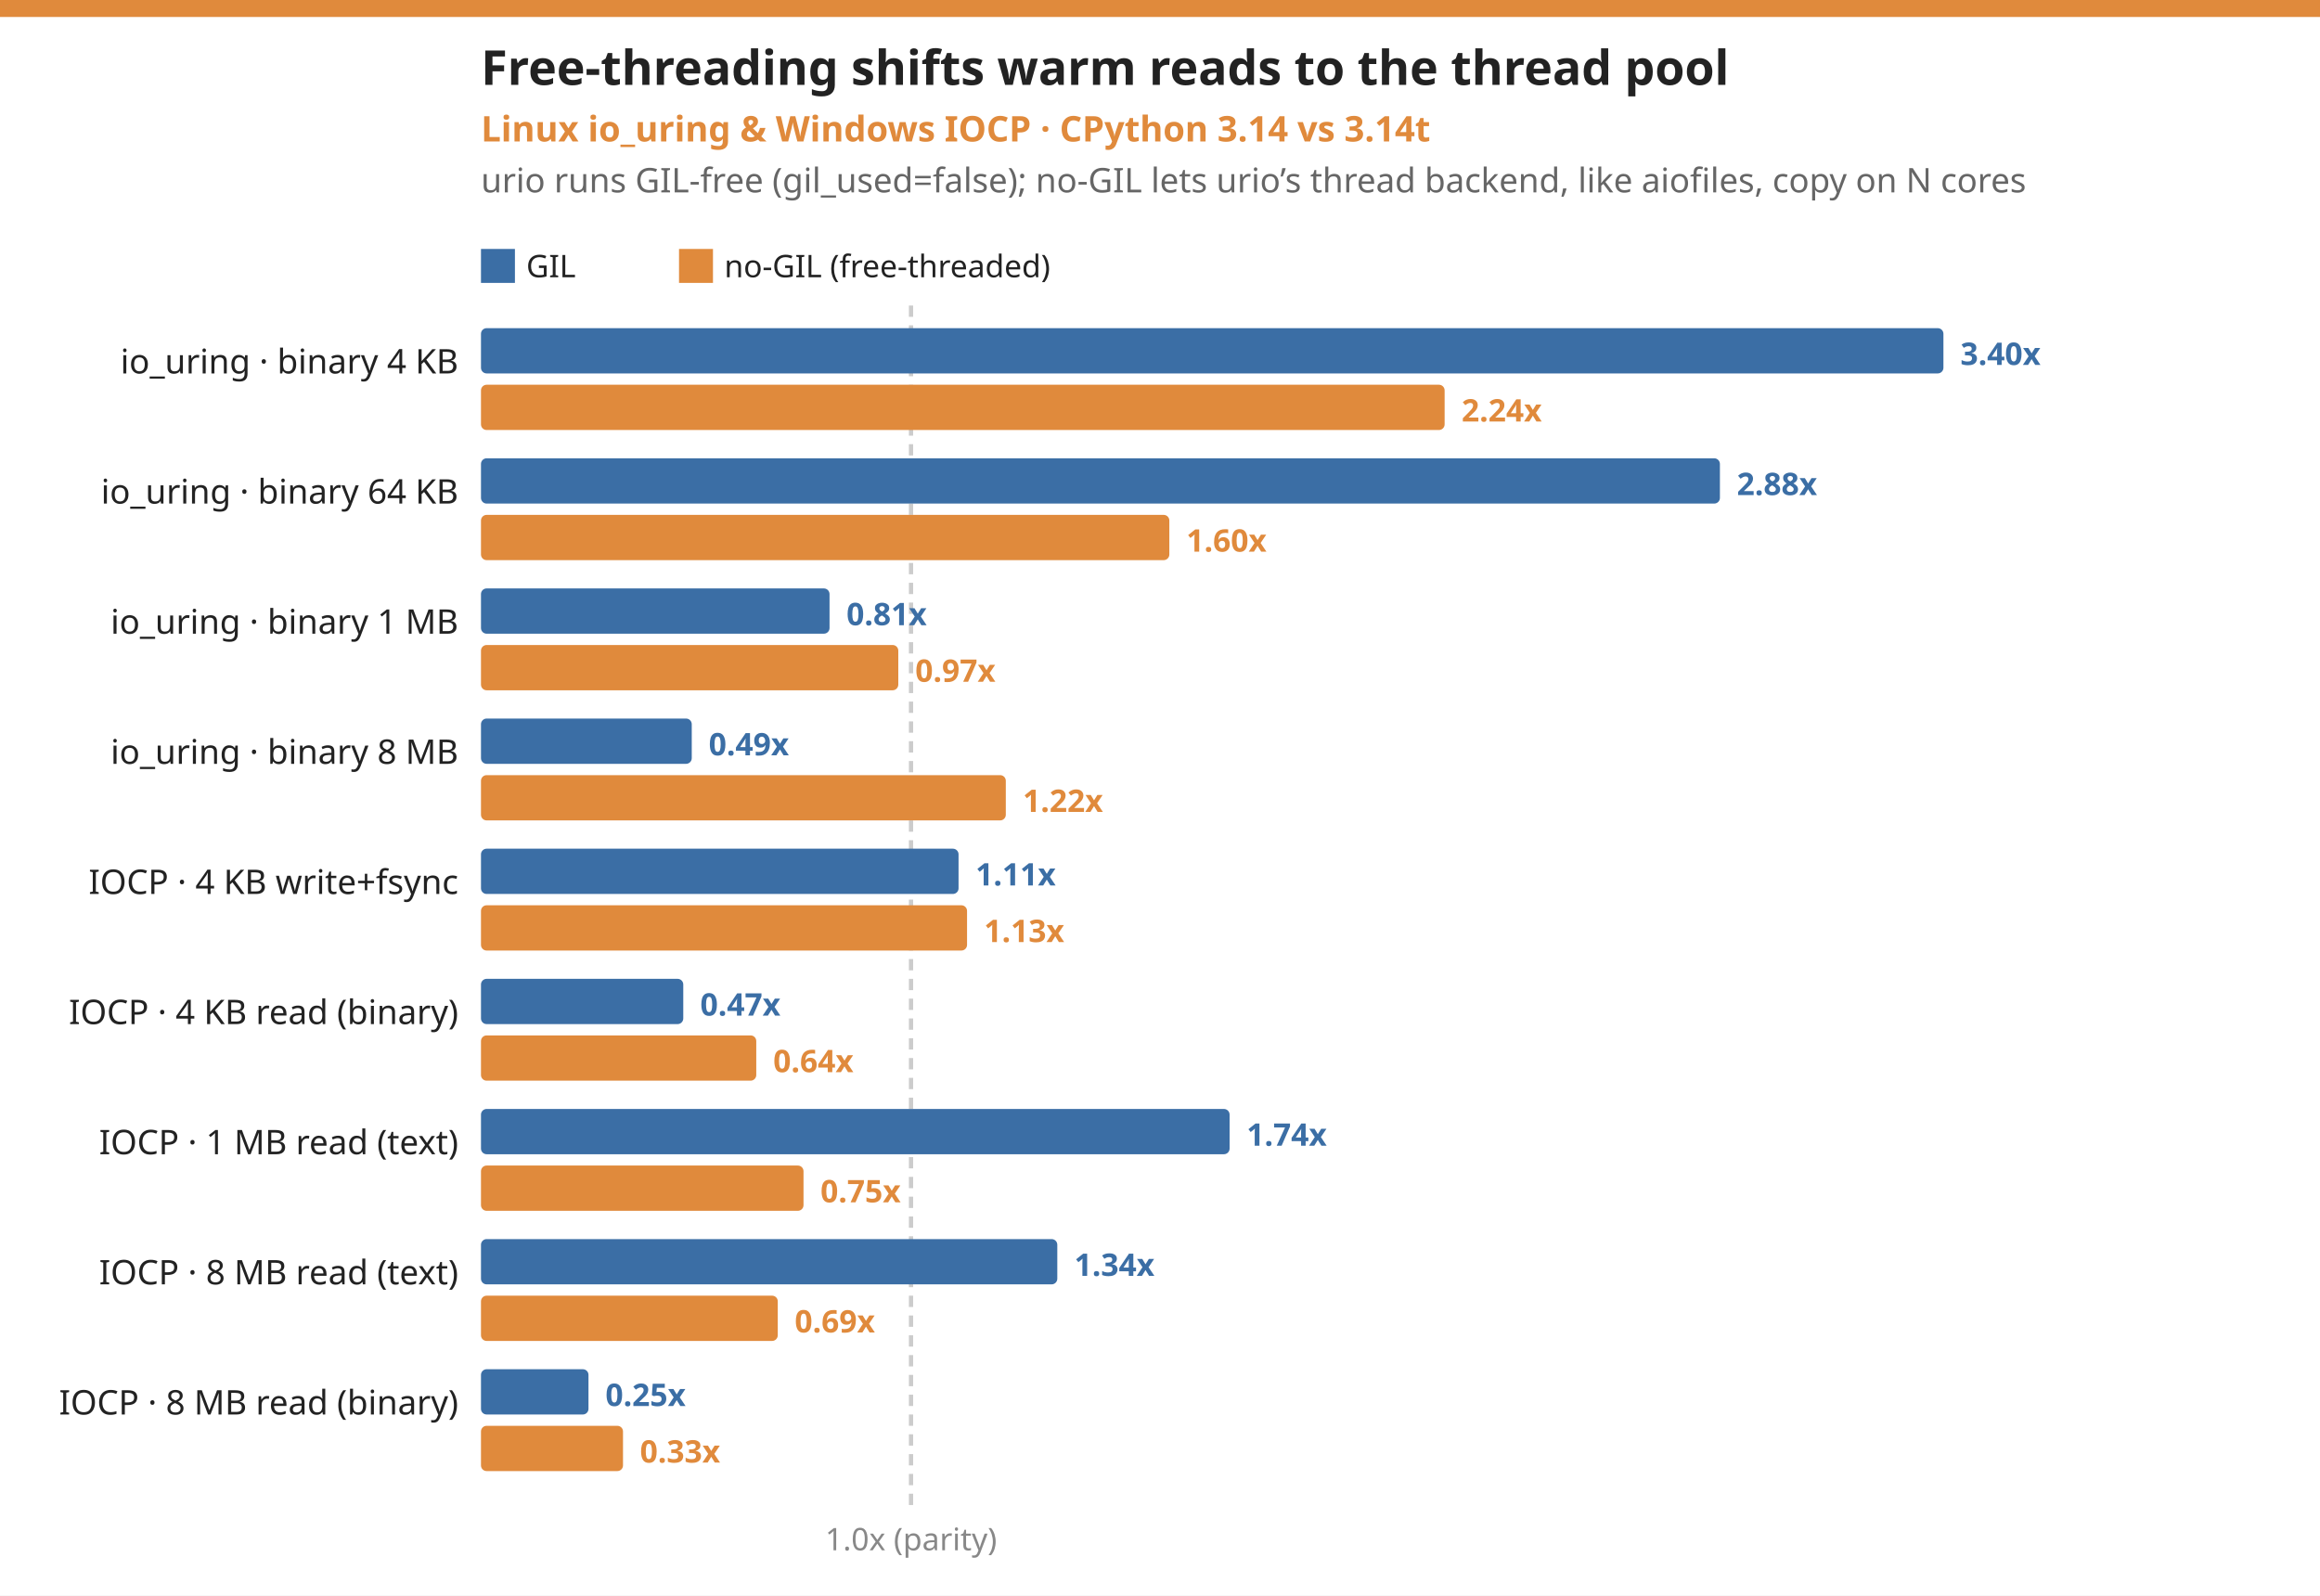
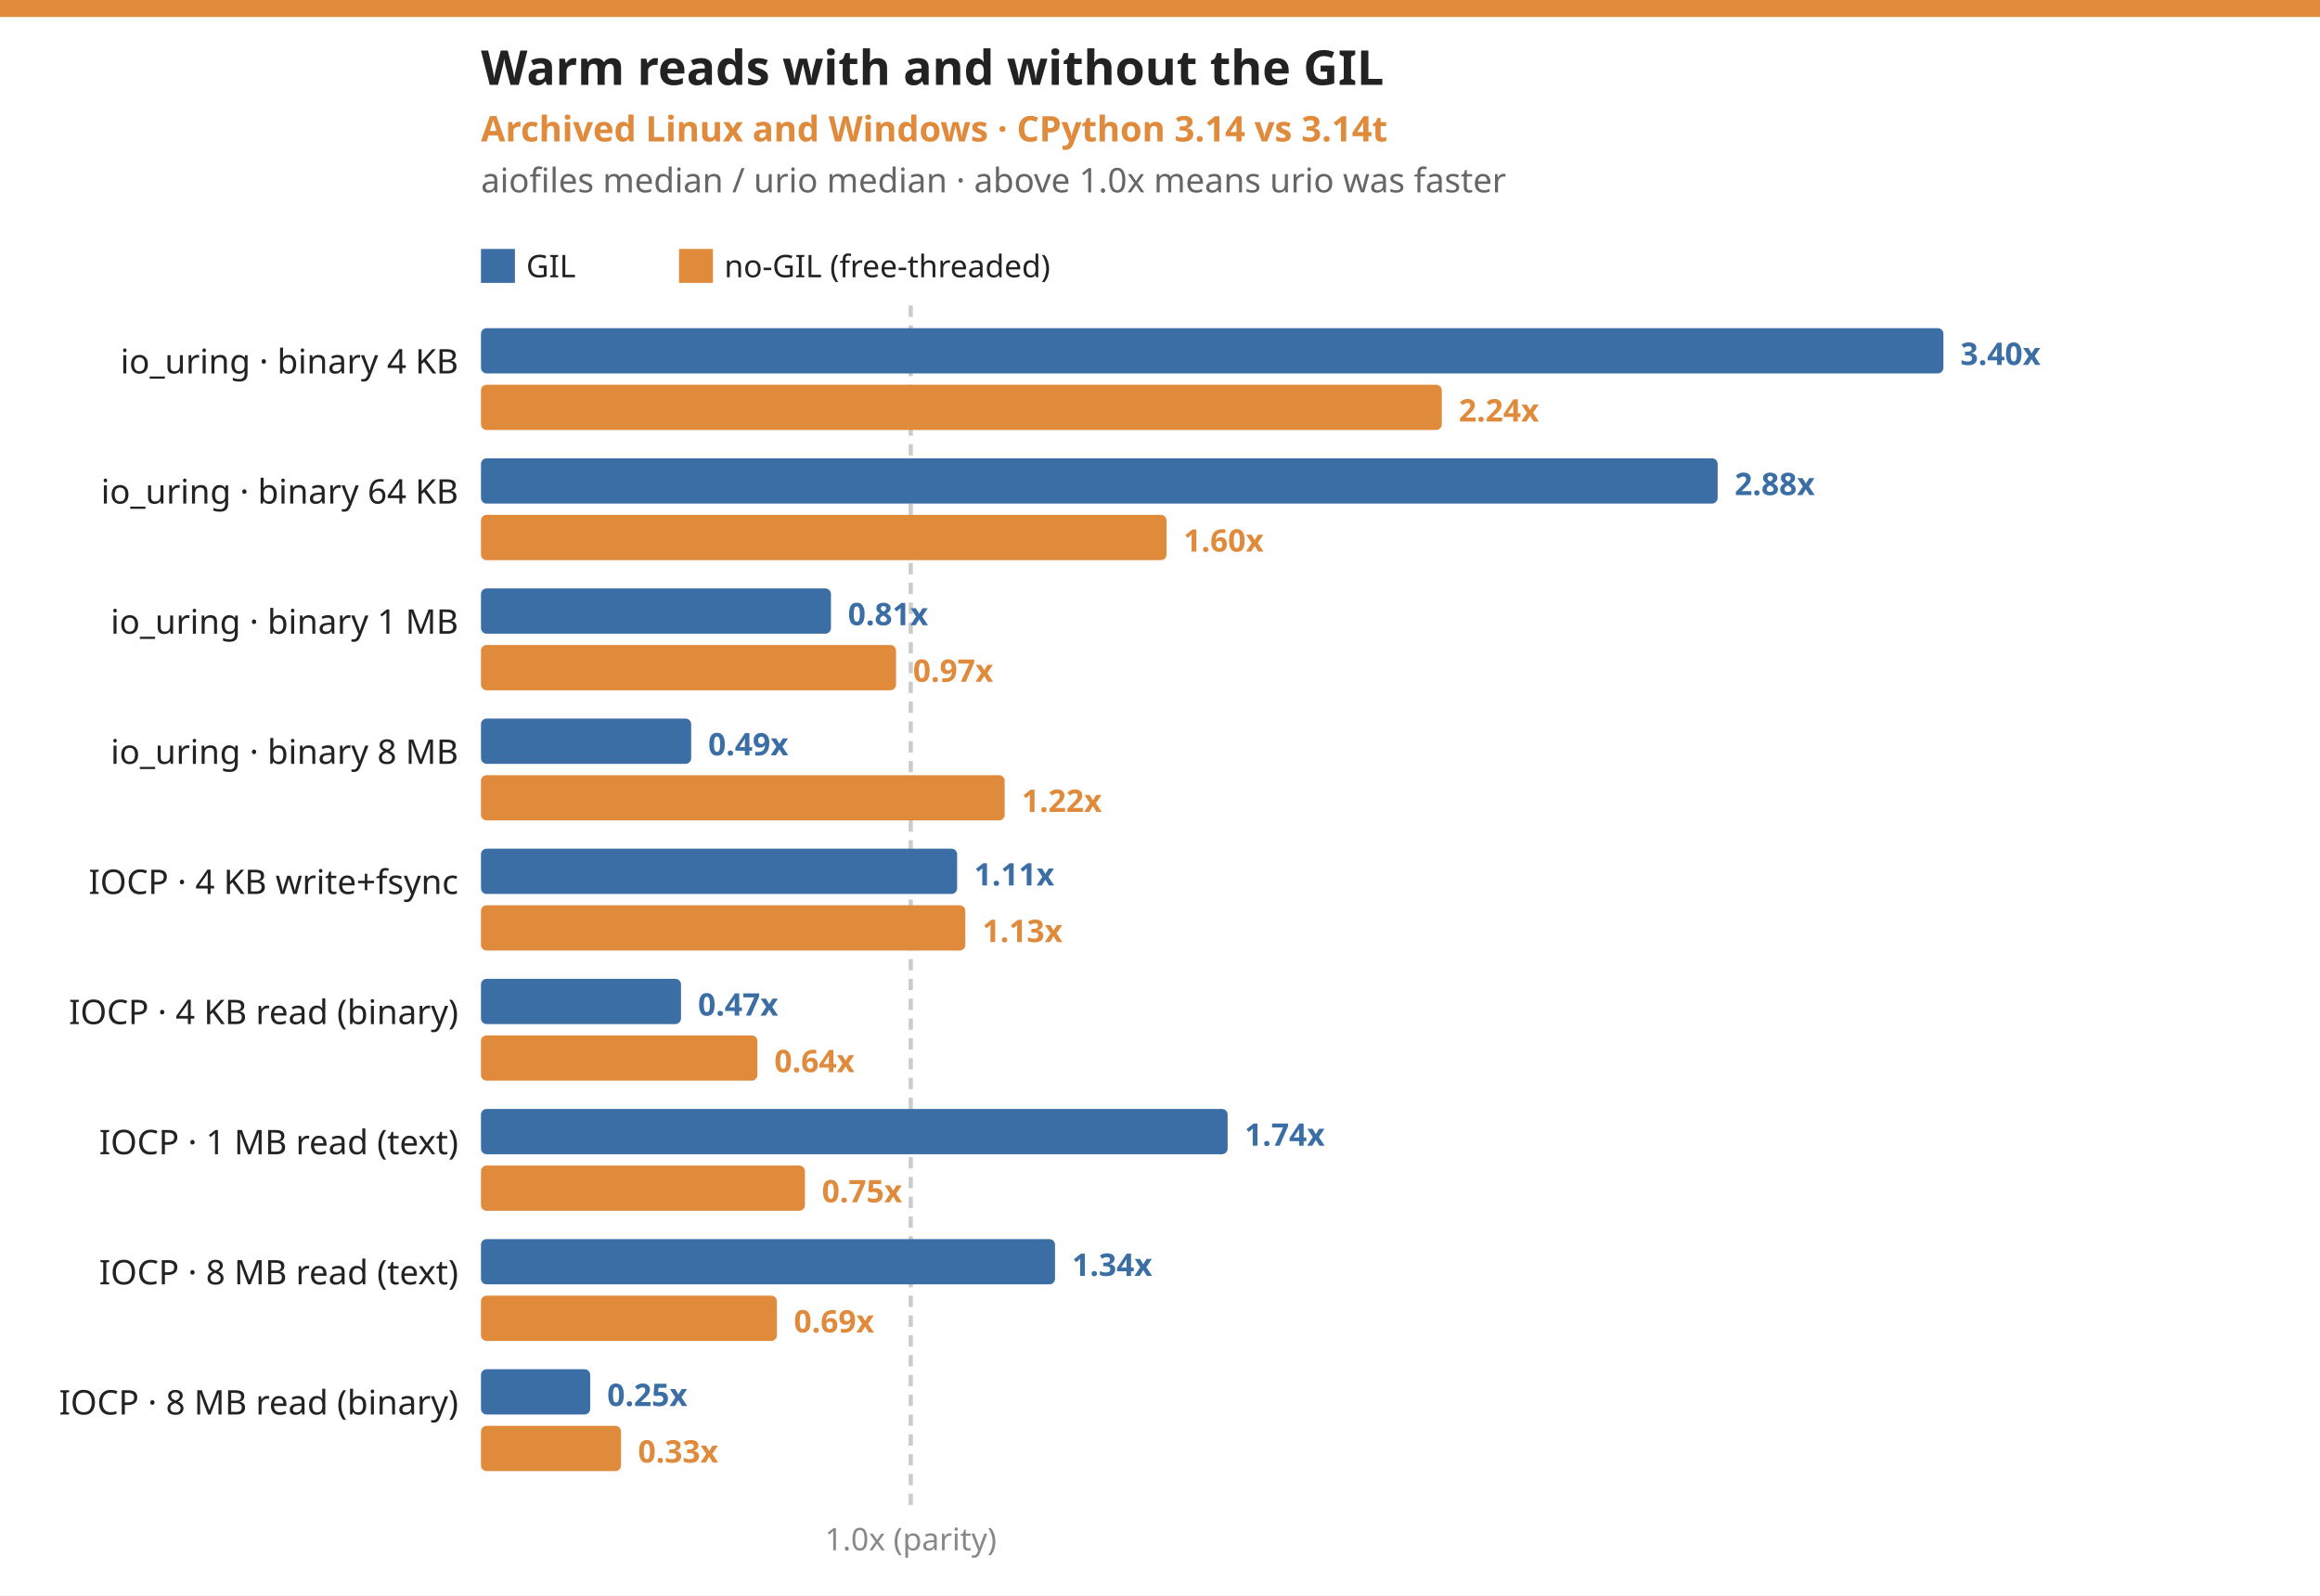
<svg xmlns="http://www.w3.org/2000/svg" width="820" height="564" viewBox="0 0 820 564" font-family="sans-serif">
  <rect width="820" height="564" fill="white" />
  <rect x="0" y="0" width="820" height="6" fill="#e08a3c" />
-   <text x="170" y="30" font-size="17" font-weight="bold" fill="#222222">Free-threading shifts warm reads to the thread pool</text>
-   <text x="170" y="50" font-size="12.5" font-weight="bold" fill="#e08a3c">Linux io_uring &amp; Windows IOCP · CPython 3.14 vs 3.14t</text>
-   <text x="170" y="68" font-size="12" fill="#666">urio runs GIL-free (gil_used=false); no-GIL lets urio’s thread backend, like aiofiles, copy on N cores</text>
+   <text x="170" y="30" font-size="17" font-weight="bold" fill="#222222">Warm reads with and without the GIL</text>
+   <text x="170" y="50" font-size="12.5" font-weight="bold" fill="#e08a3c">Archived Linux and Windows · CPython 3.14 vs 3.14t</text>
+   <text x="170" y="68" font-size="12" fill="#666">aiofiles median / urio median · above 1.0x means urio was faster</text>
  <rect x="170" y="88" width="12" height="12" fill="#3b6ea5" />
  <text x="186" y="98" font-size="11" fill="#222222">GIL</text>
  <rect x="240" y="88" width="12" height="12" fill="#e08a3c" />
  <text x="256" y="98" font-size="11" fill="#222222">no-GIL (free-threaded)</text>
-   <line x1="322.0" y1="108" x2="322.0" y2="534" stroke="#cccccc" stroke-width="1.5" stroke-dasharray="4 3" />
-   <text x="322.0" y="548" font-size="11" fill="#888" text-anchor="middle">1.0x (parity)</text>
+   <line x1="321.9" y1="108" x2="321.9" y2="534" stroke="#cccccc" stroke-width="1.5" stroke-dasharray="4 3" />
+   <text x="321.9" y="548" font-size="11" fill="#888" text-anchor="middle">1.0x (parity)</text>
  <text x="162" y="132" font-size="12" fill="#222222" text-anchor="end">io_uring · binary 4 KB</text>
  <rect x="170" y="116" width="516.9" height="16" fill="#3b6ea5" rx="2" />
  <text x="692.9" y="129" font-size="11" font-weight="bold" fill="#3b6ea5">3.40x</text>
-   <rect x="170" y="136" width="340.6" height="16" fill="#e08a3c" rx="2" />
-   <text x="516.6" y="149" font-size="11" font-weight="bold" fill="#e08a3c">2.24x</text>
+   <rect x="170" y="136" width="339.6" height="16" fill="#e08a3c" rx="2" />
+   <text x="515.6" y="149" font-size="11" font-weight="bold" fill="#e08a3c">2.24x</text>
  <text x="162" y="178" font-size="12" fill="#222222" text-anchor="end">io_uring · binary 64 KB</text>
-   <rect x="170" y="162" width="437.9" height="16" fill="#3b6ea5" rx="2" />
-   <text x="613.9" y="175" font-size="11" font-weight="bold" fill="#3b6ea5">2.88x</text>
-   <rect x="170" y="182" width="243.3" height="16" fill="#e08a3c" rx="2" />
-   <text x="419.3" y="195" font-size="11" font-weight="bold" fill="#e08a3c">1.60x</text>
+   <rect x="170" y="162" width="437.1" height="16" fill="#3b6ea5" rx="2" />
+   <text x="613.1" y="175" font-size="11" font-weight="bold" fill="#3b6ea5">2.88x</text>
+   <rect x="170" y="182" width="242.3" height="16" fill="#e08a3c" rx="2" />
+   <text x="418.3" y="195" font-size="11" font-weight="bold" fill="#e08a3c">1.60x</text>
  <text x="162" y="224" font-size="12" fill="#222222" text-anchor="end">io_uring · binary 1 MB</text>
-   <rect x="170" y="208" width="123.2" height="16" fill="#3b6ea5" rx="2" />
-   <text x="299.2" y="221" font-size="11" font-weight="bold" fill="#3b6ea5">0.81x</text>
-   <rect x="170" y="228" width="147.5" height="16" fill="#e08a3c" rx="2" />
-   <text x="323.5" y="241" font-size="11" font-weight="bold" fill="#e08a3c">0.97x</text>
+   <rect x="170" y="208" width="123.7" height="16" fill="#3b6ea5" rx="2" />
+   <text x="299.7" y="221" font-size="11" font-weight="bold" fill="#3b6ea5">0.81x</text>
+   <rect x="170" y="228" width="146.7" height="16" fill="#e08a3c" rx="2" />
+   <text x="322.7" y="241" font-size="11" font-weight="bold" fill="#e08a3c">0.97x</text>
  <text x="162" y="270" font-size="12" fill="#222222" text-anchor="end">io_uring · binary 8 MB</text>
-   <rect x="170" y="254" width="74.5" height="16" fill="#3b6ea5" rx="2" />
-   <text x="250.5" y="267" font-size="11" font-weight="bold" fill="#3b6ea5">0.49x</text>
-   <rect x="170" y="274" width="185.5" height="16" fill="#e08a3c" rx="2" />
-   <text x="361.5" y="287" font-size="11" font-weight="bold" fill="#e08a3c">1.22x</text>
+   <rect x="170" y="254" width="74.3" height="16" fill="#3b6ea5" rx="2" />
+   <text x="250.3" y="267" font-size="11" font-weight="bold" fill="#3b6ea5">0.49x</text>
+   <rect x="170" y="274" width="185.1" height="16" fill="#e08a3c" rx="2" />
+   <text x="361.1" y="287" font-size="11" font-weight="bold" fill="#e08a3c">1.22x</text>
  <text x="162" y="316" font-size="12" fill="#222222" text-anchor="end">IOCP · 4 KB write+fsync</text>
-   <rect x="170" y="300" width="168.8" height="16" fill="#3b6ea5" rx="2" />
-   <text x="344.8" y="313" font-size="11" font-weight="bold" fill="#3b6ea5">1.11x</text>
-   <rect x="170" y="320" width="171.8" height="16" fill="#e08a3c" rx="2" />
-   <text x="347.8" y="333" font-size="11" font-weight="bold" fill="#e08a3c">1.13x</text>
+   <rect x="170" y="300" width="168.3" height="16" fill="#3b6ea5" rx="2" />
+   <text x="344.3" y="313" font-size="11" font-weight="bold" fill="#3b6ea5">1.11x</text>
+   <rect x="170" y="320" width="171.2" height="16" fill="#e08a3c" rx="2" />
+   <text x="347.2" y="333" font-size="11" font-weight="bold" fill="#e08a3c">1.13x</text>
  <text x="162" y="362" font-size="12" fill="#222222" text-anchor="end">IOCP · 4 KB read (binary)</text>
-   <rect x="170" y="346" width="71.5" height="16" fill="#3b6ea5" rx="2" />
-   <text x="247.5" y="359" font-size="11" font-weight="bold" fill="#3b6ea5">0.47x</text>
-   <rect x="170" y="366" width="97.3" height="16" fill="#e08a3c" rx="2" />
-   <text x="273.3" y="379" font-size="11" font-weight="bold" fill="#e08a3c">0.64x</text>
+   <rect x="170" y="346" width="70.7" height="16" fill="#3b6ea5" rx="2" />
+   <text x="246.7" y="359" font-size="11" font-weight="bold" fill="#3b6ea5">0.47x</text>
+   <rect x="170" y="366" width="97.7" height="16" fill="#e08a3c" rx="2" />
+   <text x="273.7" y="379" font-size="11" font-weight="bold" fill="#e08a3c">0.64x</text>
  <text x="162" y="408" font-size="12" fill="#222222" text-anchor="end">IOCP · 1 MB read (text)</text>
-   <rect x="170" y="392" width="264.6" height="16" fill="#3b6ea5" rx="2" />
-   <text x="440.6" y="405" font-size="11" font-weight="bold" fill="#3b6ea5">1.74x</text>
-   <rect x="170" y="412" width="114.0" height="16" fill="#e08a3c" rx="2" />
-   <text x="290.0" y="425" font-size="11" font-weight="bold" fill="#e08a3c">0.75x</text>
+   <rect x="170" y="392" width="263.9" height="16" fill="#3b6ea5" rx="2" />
+   <text x="439.9" y="405" font-size="11" font-weight="bold" fill="#3b6ea5">1.74x</text>
+   <rect x="170" y="412" width="114.5" height="16" fill="#e08a3c" rx="2" />
+   <text x="290.5" y="425" font-size="11" font-weight="bold" fill="#e08a3c">0.75x</text>
  <text x="162" y="454" font-size="12" fill="#222222" text-anchor="end">IOCP · 8 MB read (text)</text>
-   <rect x="170" y="438" width="203.7" height="16" fill="#3b6ea5" rx="2" />
-   <text x="379.7" y="451" font-size="11" font-weight="bold" fill="#3b6ea5">1.34x</text>
-   <rect x="170" y="458" width="104.9" height="16" fill="#e08a3c" rx="2" />
-   <text x="280.9" y="471" font-size="11" font-weight="bold" fill="#e08a3c">0.69x</text>
+   <rect x="170" y="438" width="202.9" height="16" fill="#3b6ea5" rx="2" />
+   <text x="378.9" y="451" font-size="11" font-weight="bold" fill="#3b6ea5">1.34x</text>
+   <rect x="170" y="458" width="104.6" height="16" fill="#e08a3c" rx="2" />
+   <text x="280.6" y="471" font-size="11" font-weight="bold" fill="#e08a3c">0.69x</text>
  <text x="162" y="500" font-size="12" fill="#222222" text-anchor="end">IOCP · 8 MB read (binary)</text>
-   <rect x="170" y="484" width="38.0" height="16" fill="#3b6ea5" rx="2" />
-   <text x="214.0" y="497" font-size="11" font-weight="bold" fill="#3b6ea5">0.25x</text>
-   <rect x="170" y="504" width="50.2" height="16" fill="#e08a3c" rx="2" />
-   <text x="226.2" y="517" font-size="11" font-weight="bold" fill="#e08a3c">0.33x</text>
+   <rect x="170" y="484" width="38.6" height="16" fill="#3b6ea5" rx="2" />
+   <text x="214.6" y="497" font-size="11" font-weight="bold" fill="#3b6ea5">0.25x</text>
+   <rect x="170" y="504" width="49.5" height="16" fill="#e08a3c" rx="2" />
+   <text x="225.5" y="517" font-size="11" font-weight="bold" fill="#e08a3c">0.33x</text>
</svg>
